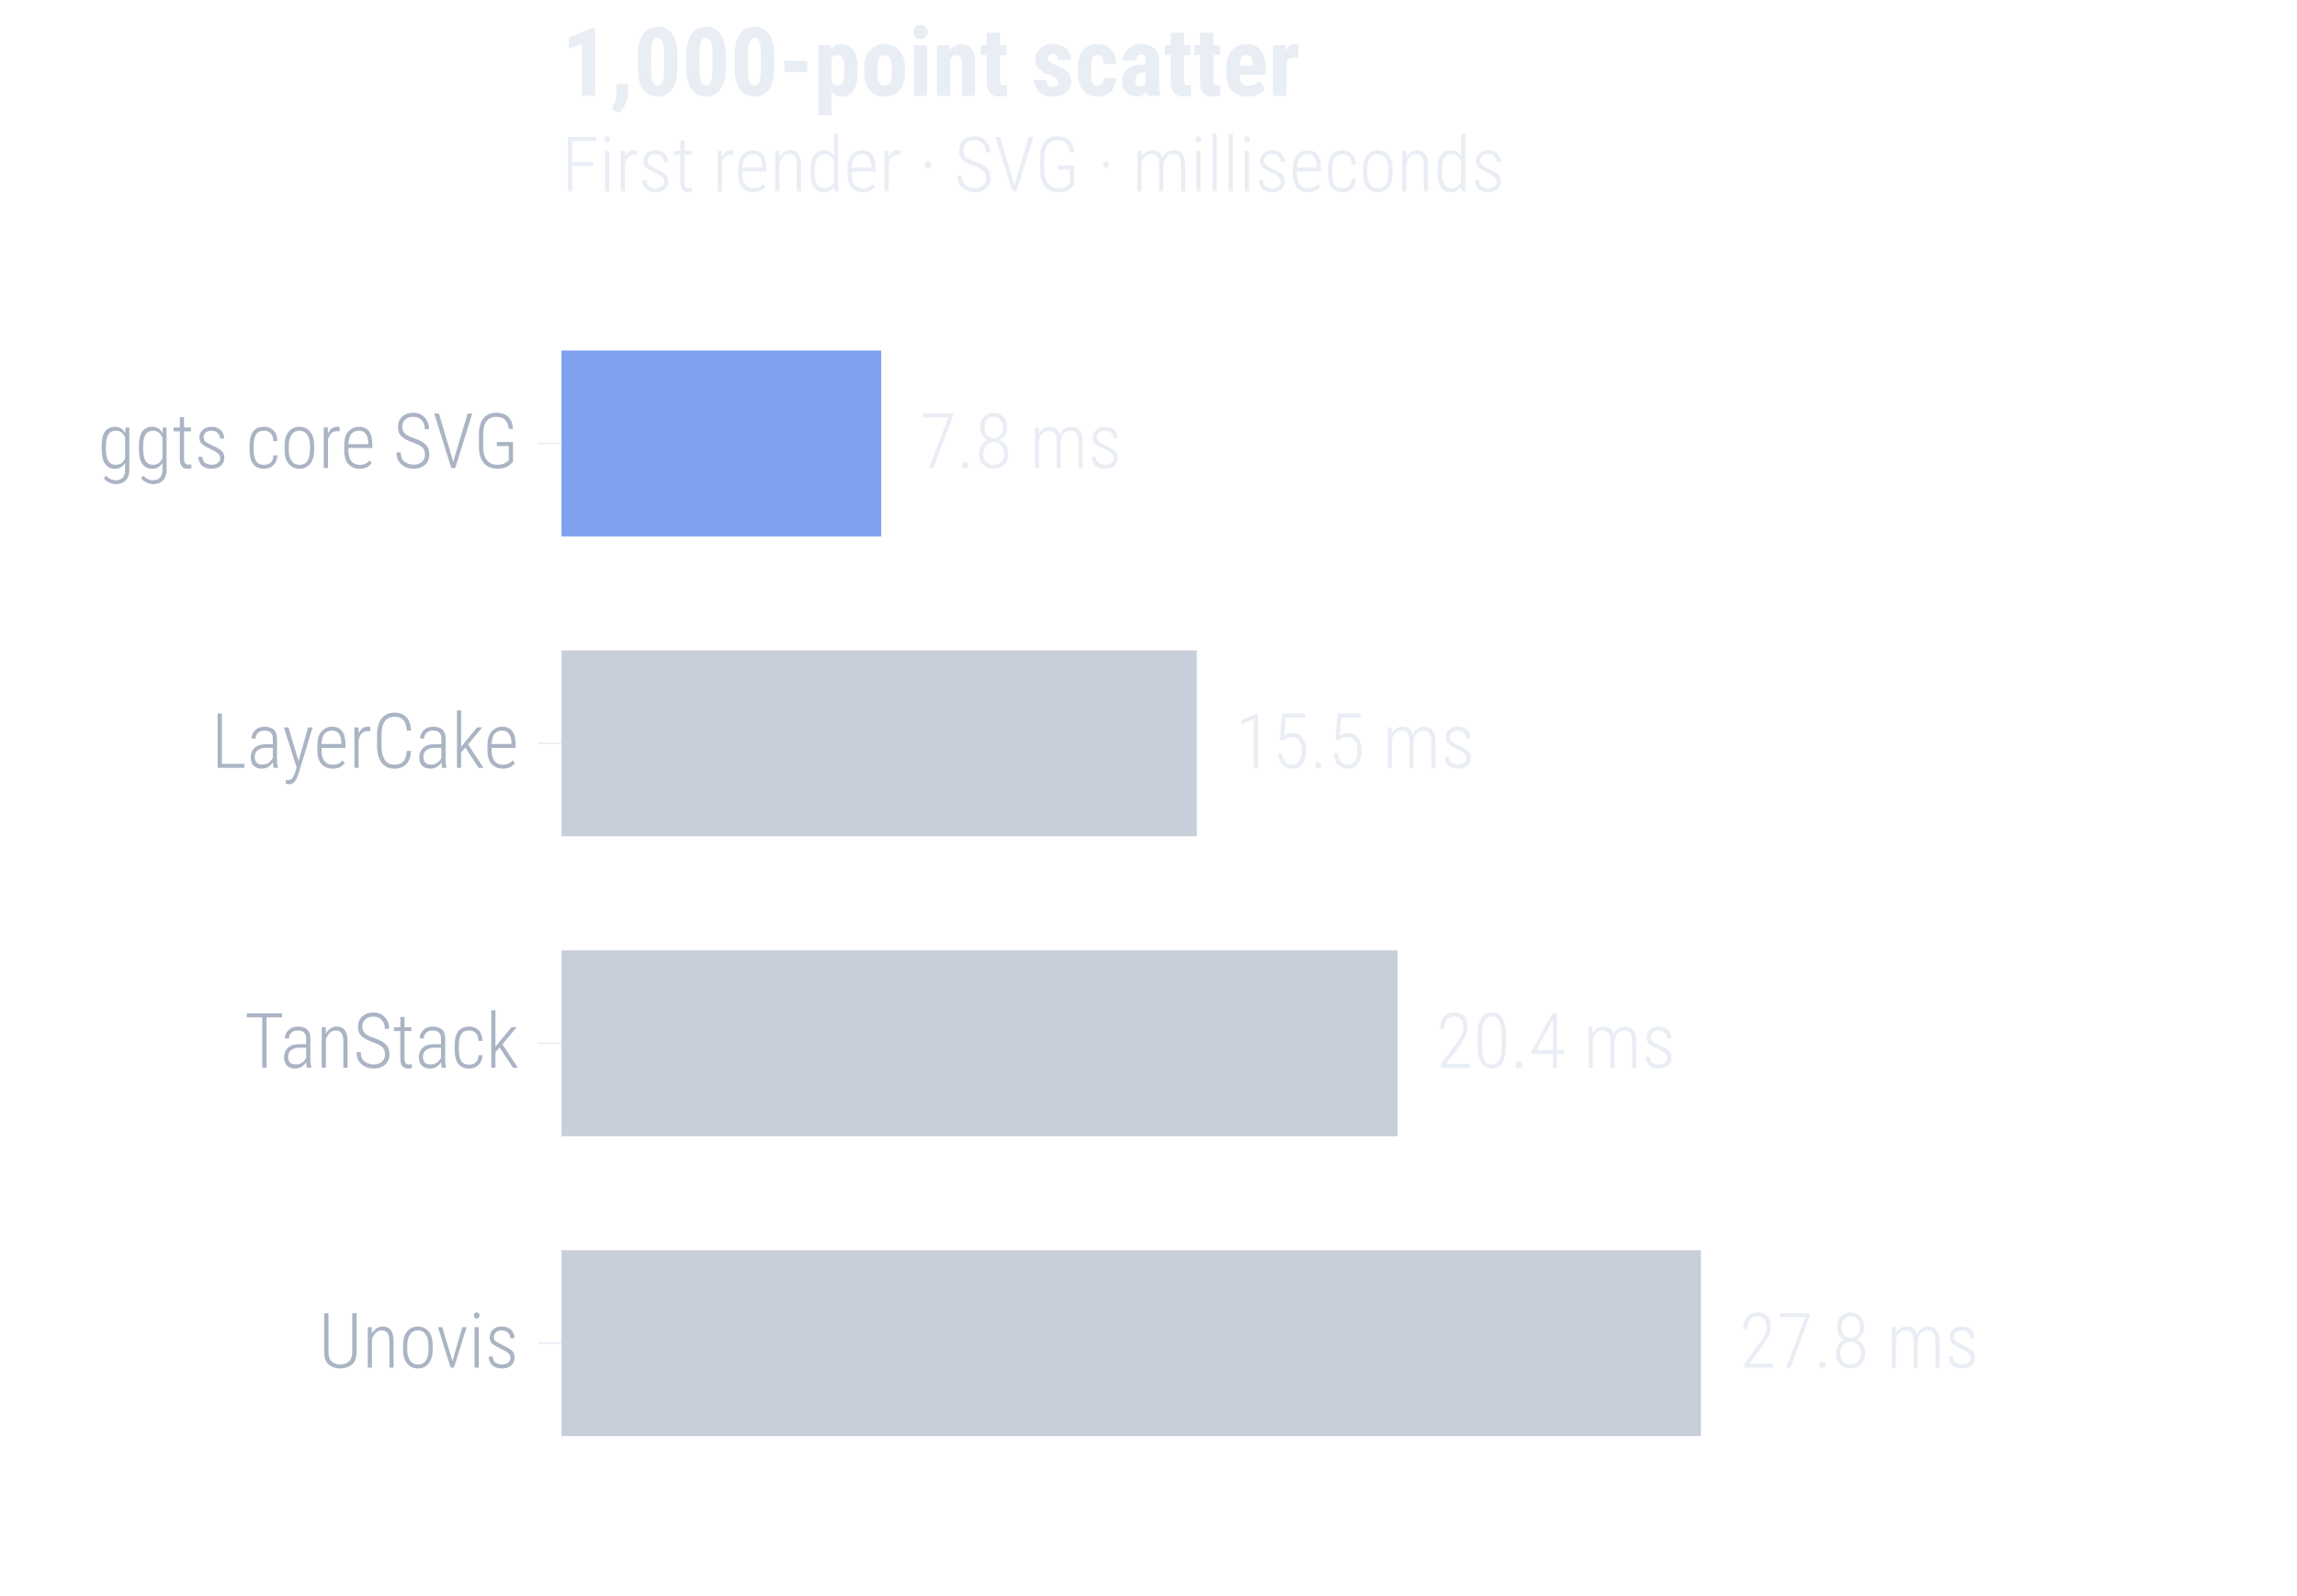
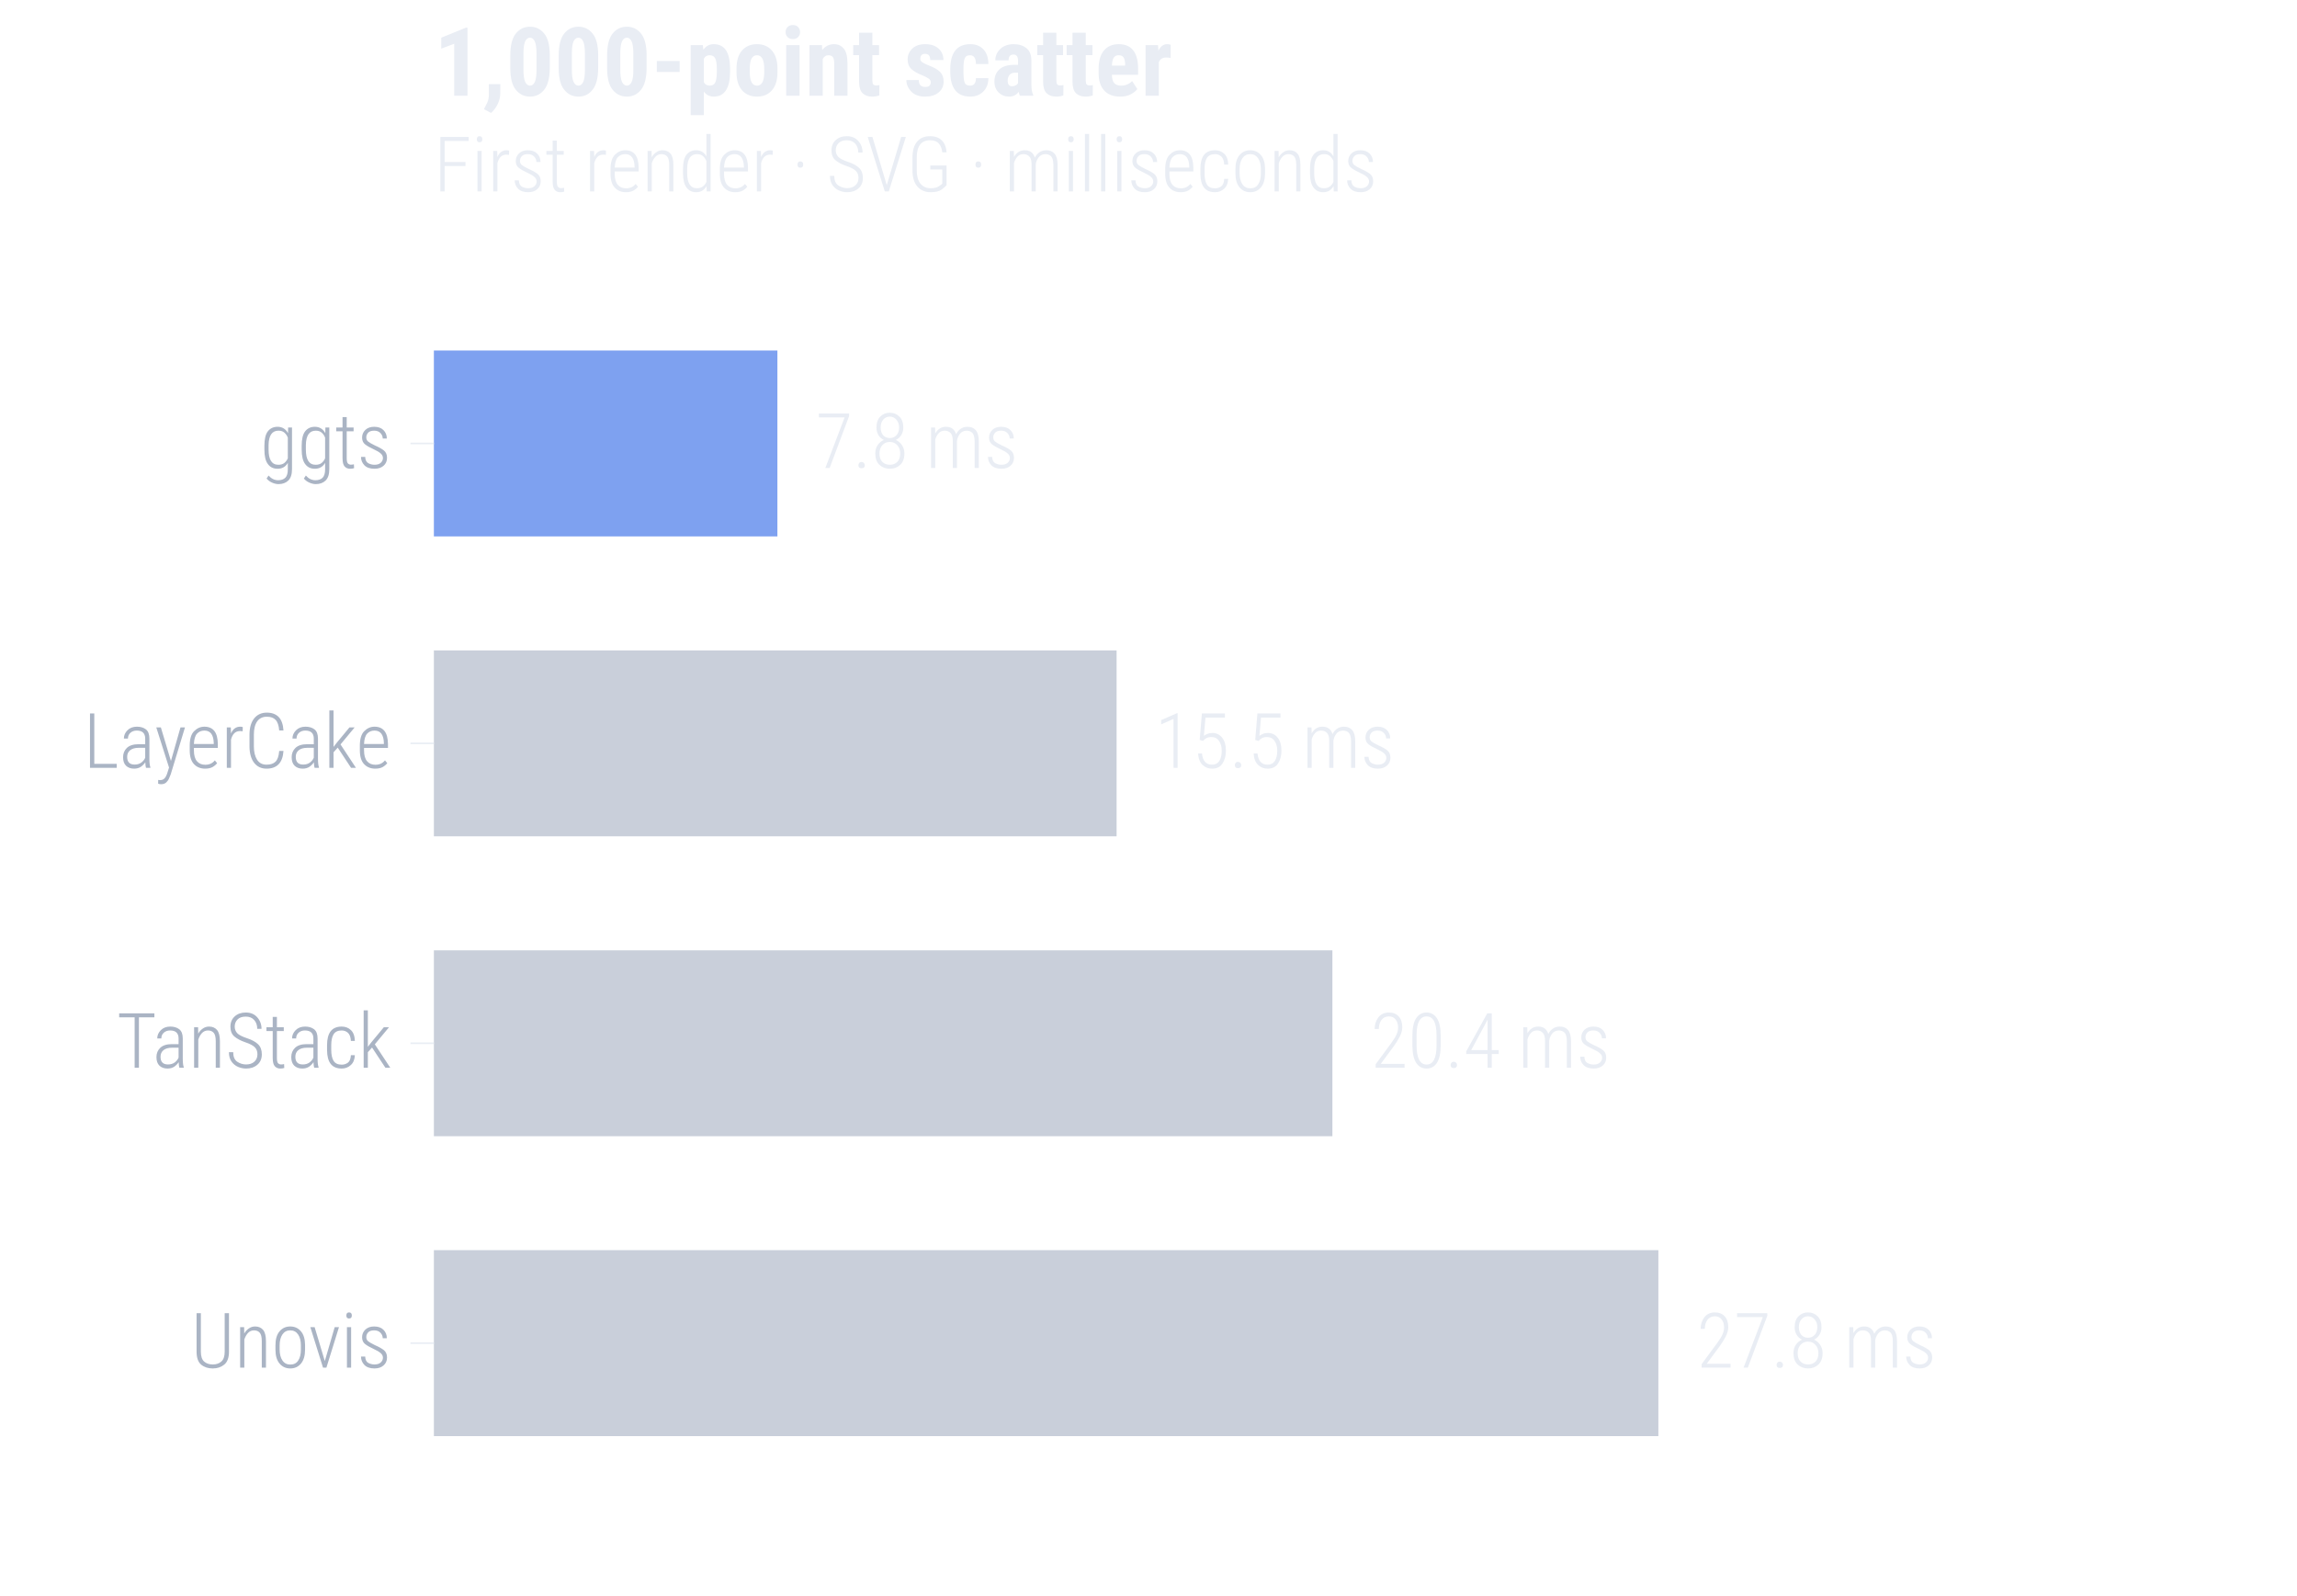
- <svg xmlns="http://www.w3.org/2000/svg" width="360" height="250" viewBox="0 0 360 250" role="img" aria-label="1,000-point scatter. First render · SVG · milliseconds. Lower is better. ggts core SVG 7.8 ms, LayerCake 15.5 ms, TanStack 20.4 ms, Unovis 27.8 ms." class="gg-plot" font-family="&quot;Roboto Condensed&quot;, &quot;Arial Narrow&quot;, Arial, sans-serif" font-size="11" font-weight="300" text-rendering="optimizeLegibility" shape-rendering="geometricPrecision">
+ <svg xmlns="http://www.w3.org/2000/svg" width="360" height="250" viewBox="0 0 360 250" role="img" aria-label="1,000-point scatter. First render · SVG · milliseconds. Lower is better. ggts 7.8 ms, LayerCake 15.5 ms, TanStack 20.4 ms, Unovis 27.8 ms." class="gg-plot" font-family="&quot;Roboto Condensed&quot;, &quot;Arial Narrow&quot;, Arial, sans-serif" font-size="11" font-weight="300" text-rendering="optimizeLegibility" shape-rendering="geometricPrecision">
  <rect class="gg-paper" width="360" height="250" fill="var(--gg-paper, transparent)" />
-   <text class="gg-title" x="88" y="15" font-size="15" font-weight="700" fill="var(--gg-ink, #e9edf4)">1,000-point scatter</text>
-   <text class="gg-subtitle" x="88" y="30" font-size="12" font-weight="300" fill="var(--gg-ink, #e9edf4)">First render · SVG · milliseconds</text>
+   <text class="gg-title" x="68" y="15" font-size="15" font-weight="700" fill="var(--gg-ink, #e9edf4)">1,000-point scatter</text>
+   <text class="gg-subtitle" x="68" y="30" font-size="12" font-weight="300" fill="var(--gg-ink, #e9edf4)">First render · SVG · milliseconds</text>
  <defs>
    <clipPath id="gg-clip-0">
-       <rect width="268" height="188" />
+       <rect width="288" height="188" />
    </clipPath>
  </defs>
-   <g class="gg-panel" data-panel="0" transform="translate(88,46)">
-     <rect class="gg-panel-background" width="268" height="188" fill="var(--gg-panel, transparent)" />
+   <g class="gg-panel" data-panel="0" transform="translate(68,46)">
+     <rect class="gg-panel-background" width="288" height="188" fill="var(--gg-panel, transparent)" />
    <g class="gg-grid" stroke="var(--gg-grid, transparent)" stroke-width="0.25" vector-effect="non-scaling-stroke">
      <line x1="0" y1="0" x2="0" y2="188" />
-       <line x1="64.24" y1="0" x2="64.24" y2="188" />
-       <line x1="128.48" y1="0" x2="128.48" y2="188" />
-       <line x1="192.71" y1="0" x2="192.71" y2="188" />
-       <line x1="256.95" y1="0" x2="256.95" y2="188" />
-       <line x1="0" y1="23.5" x2="268" y2="23.5" />
-       <line x1="0" y1="70.5" x2="268" y2="70.5" />
-       <line x1="0" y1="117.5" x2="268" y2="117.5" />
-       <line x1="0" y1="164.5" x2="268" y2="164.5" />
+       <line x1="69.03" y1="0" x2="69.03" y2="188" />
+       <line x1="138.06" y1="0" x2="138.06" y2="188" />
+       <line x1="207.09" y1="0" x2="207.09" y2="188" />
+       <line x1="276.13" y1="0" x2="276.13" y2="188" />
+       <line x1="0" y1="23.5" x2="288" y2="23.5" />
+       <line x1="0" y1="70.5" x2="288" y2="70.5" />
+       <line x1="0" y1="117.5" x2="288" y2="117.5" />
+       <line x1="0" y1="164.5" x2="288" y2="164.5" />
    </g>
    <g class="gg-marks" clip-path="url(#gg-clip-0)">
      <g class="gg-batch gg-rects" data-layer="0">
-         <rect x="0" y="8.93" width="50.11" height="29.14" fill="#7ea1f0" />
-         <rect x="0" y="55.93" width="99.57" height="29.14" fill="#c9cfda" />
-         <rect x="0" y="102.93" width="131.05" height="29.14" fill="#c9cfda" />
-         <rect x="0" y="149.93" width="178.58" height="29.14" fill="#c9cfda" />
+         <rect x="0" y="8.93" width="53.84" height="29.14" fill="#7ea1f0" />
+         <rect x="0" y="55.93" width="107" height="29.14" fill="#c9cfda" />
+         <rect x="0" y="102.93" width="140.82" height="29.14" fill="#c9cfda" />
+         <rect x="0" y="149.93" width="191.91" height="29.14" fill="#c9cfda" />
      </g>
      <g class="gg-batch gg-glyphs" data-layer="1" font-size="12" text-anchor="start">
-         <text x="56.11" y="23.5" dy="0.32em" fill="var(--gg-ink, #e9edf4)">7.8 ms</text>
-         <text x="105.57" y="70.5" dy="0.32em" fill="var(--gg-ink, #e9edf4)">15.5 ms</text>
-         <text x="137.05" y="117.5" dy="0.32em" fill="var(--gg-ink, #e9edf4)">20.4 ms</text>
-         <text x="184.58" y="164.5" dy="0.32em" fill="var(--gg-ink, #e9edf4)">27.8 ms</text>
+         <text x="59.84" y="23.5" dy="0.32em" fill="var(--gg-ink, #e9edf4)">7.8 ms</text>
+         <text x="113" y="70.5" dy="0.32em" fill="var(--gg-ink, #e9edf4)">15.5 ms</text>
+         <text x="146.82" y="117.5" dy="0.32em" fill="var(--gg-ink, #e9edf4)">20.4 ms</text>
+         <text x="197.91" y="164.5" dy="0.32em" fill="var(--gg-ink, #e9edf4)">27.8 ms</text>
      </g>
    </g>
-     <rect class="gg-panel-border" width="268" height="188" fill="none" stroke="var(--gg-panelBorder, transparent)" stroke-width="0.5" vector-effect="non-scaling-stroke" />
+     <rect class="gg-panel-border" width="288" height="188" fill="none" stroke="var(--gg-panelBorder, transparent)" stroke-width="0.5" vector-effect="non-scaling-stroke" />
  </g>
-   <g class="gg-axis gg-axis-y" transform="translate(88,46)">
+   <g class="gg-axis gg-axis-y" transform="translate(68,46)">
    <g class="gg-tick" transform="translate(0,23.5)">
      <line x2="-3.67" stroke="var(--gg-tickColor, #e9edf4)" stroke-width="0.25" vector-effect="non-scaling-stroke" />
-       <text x="-6.67" dy="0.32em" text-anchor="end" fill="var(--gg-axisText, #aab4c4)" font-size="12" font-weight="300">ggts core SVG</text>
+       <text x="-6.67" dy="0.32em" text-anchor="end" fill="var(--gg-axisText, #aab4c4)" font-size="12" font-weight="300">ggts</text>
    </g>
    <g class="gg-tick" transform="translate(0,70.5)">
      <line x2="-3.67" stroke="var(--gg-tickColor, #e9edf4)" stroke-width="0.25" vector-effect="non-scaling-stroke" />
      <text x="-6.67" dy="0.32em" text-anchor="end" fill="var(--gg-axisText, #aab4c4)" font-size="12" font-weight="300">LayerCake</text>
    </g>
    <g class="gg-tick" transform="translate(0,117.5)">
      <line x2="-3.67" stroke="var(--gg-tickColor, #e9edf4)" stroke-width="0.25" vector-effect="non-scaling-stroke" />
      <text x="-6.67" dy="0.32em" text-anchor="end" fill="var(--gg-axisText, #aab4c4)" font-size="12" font-weight="300">TanStack</text>
    </g>
    <g class="gg-tick" transform="translate(0,164.5)">
      <line x2="-3.67" stroke="var(--gg-tickColor, #e9edf4)" stroke-width="0.25" vector-effect="non-scaling-stroke" />
      <text x="-6.67" dy="0.32em" text-anchor="end" fill="var(--gg-axisText, #aab4c4)" font-size="12" font-weight="300">Unovis</text>
    </g>
  </g>
</svg>
